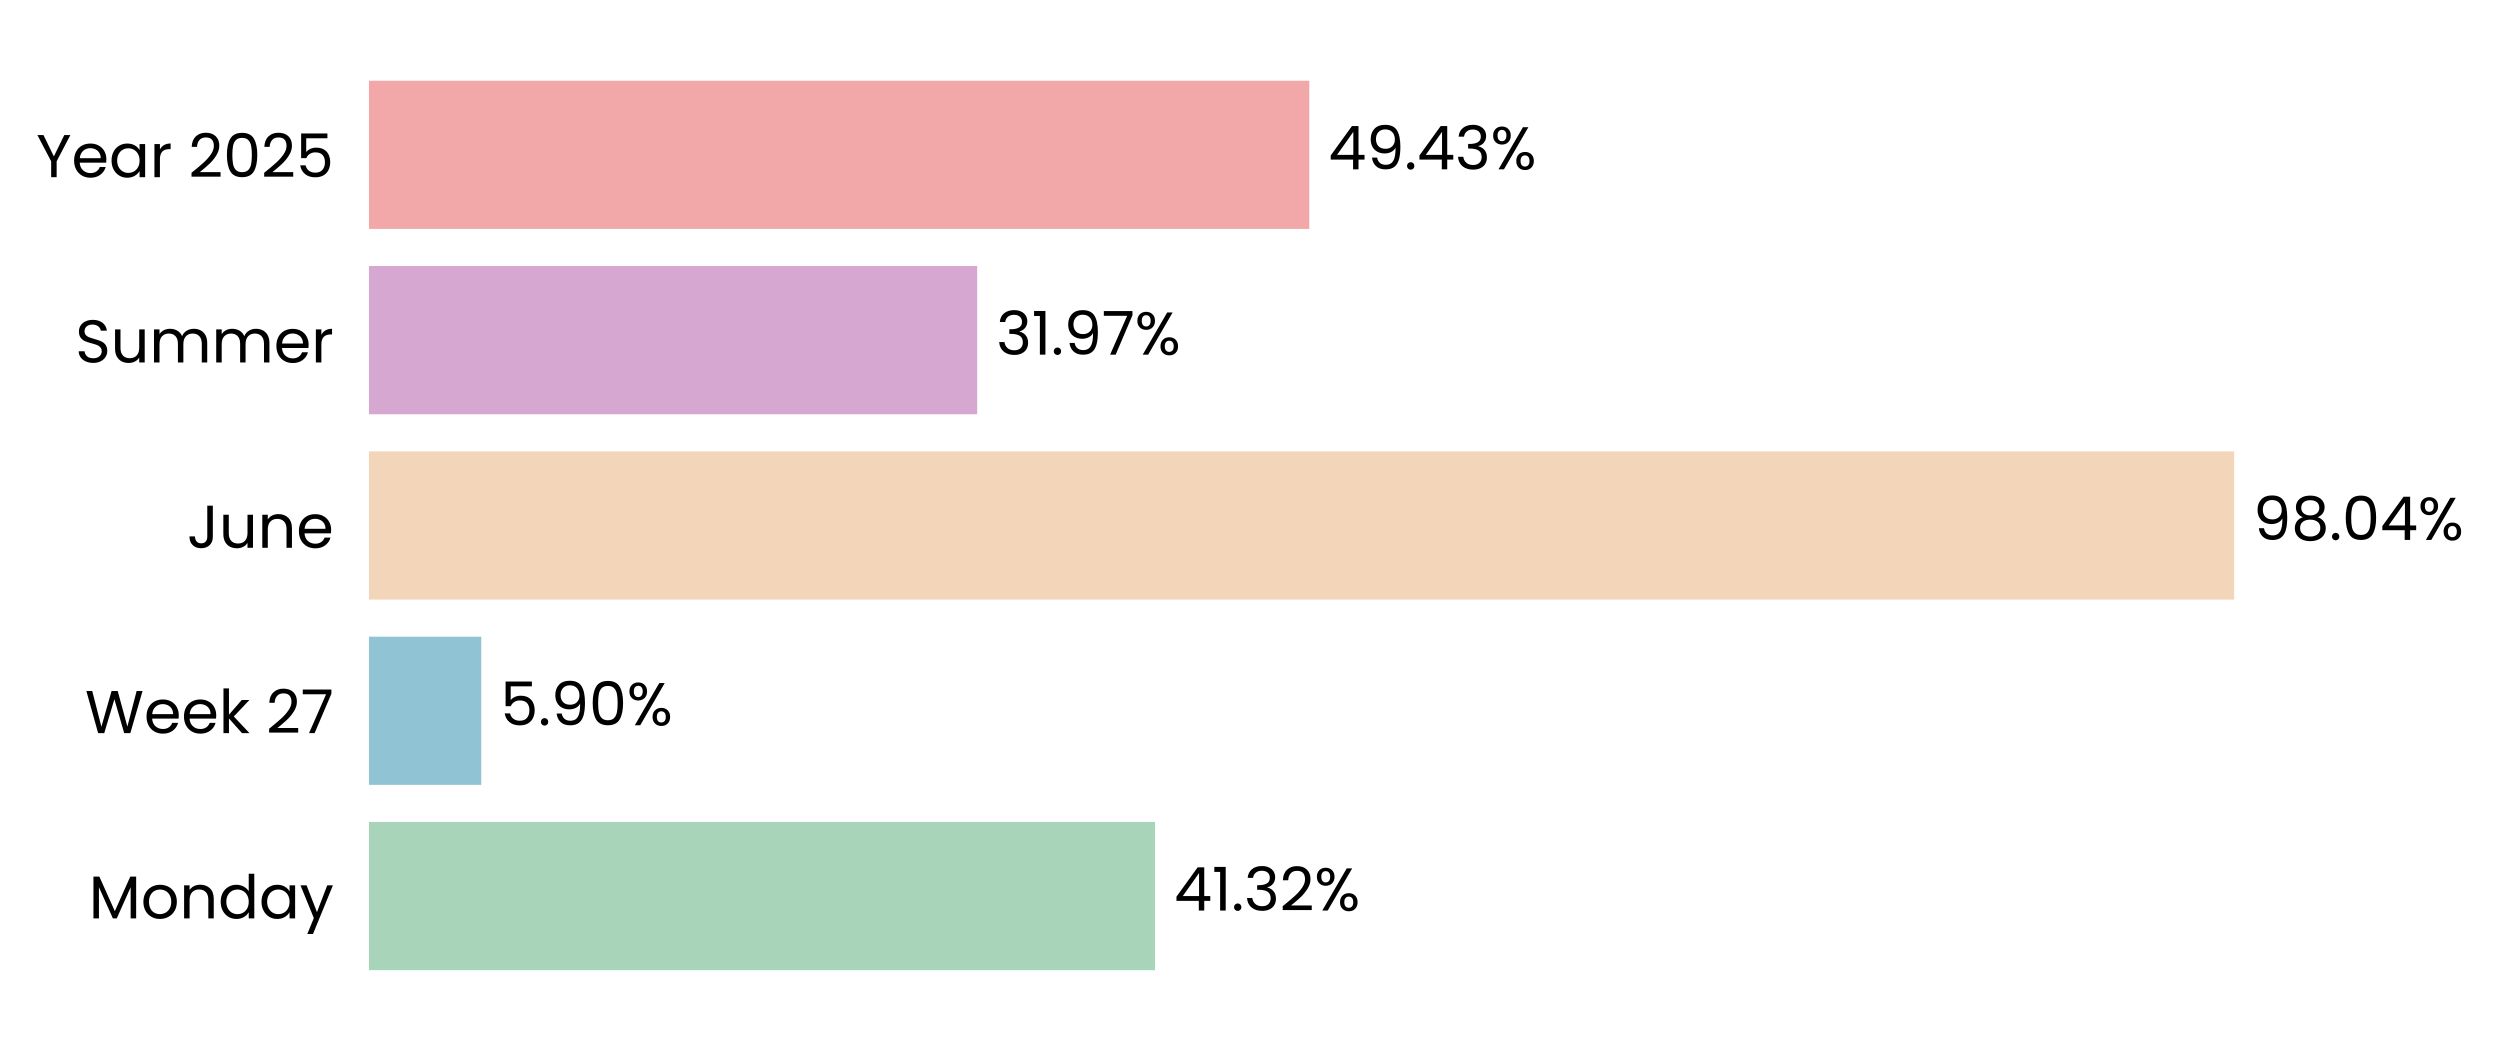
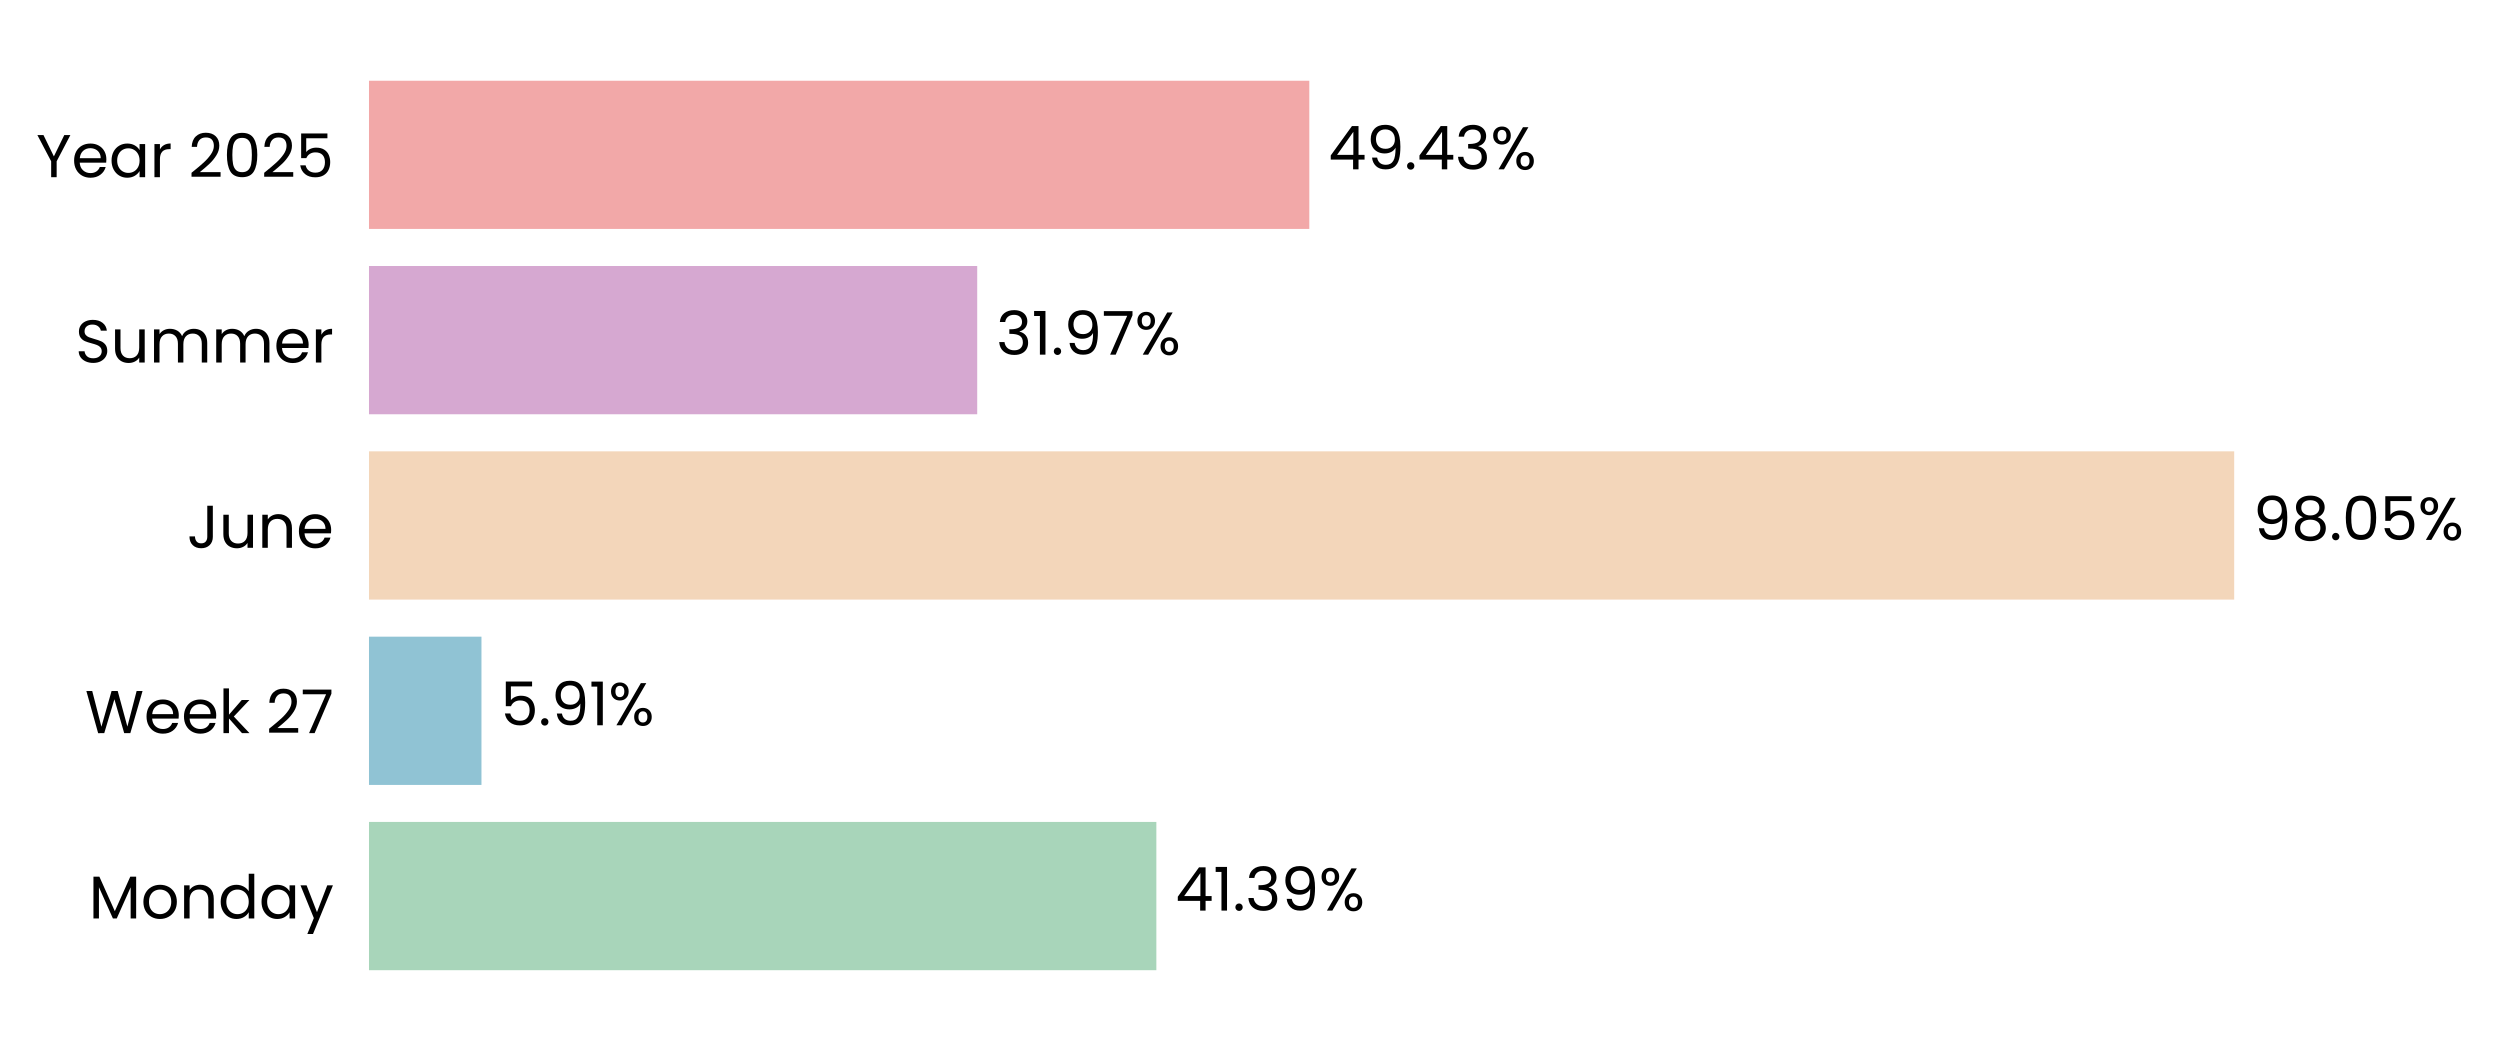
- <svg xmlns="http://www.w3.org/2000/svg" xmlns:xlink="http://www.w3.org/1999/xlink" width="496.716pt" height="208.8pt" viewBox="0 0 496.716 208.8" version="1.1">
+ <svg xmlns="http://www.w3.org/2000/svg" xmlns:xlink="http://www.w3.org/1999/xlink" width="496.703pt" height="208.8pt" viewBox="0 0 496.703 208.8" version="1.1">
  <defs>
    <style type="text/css">*{stroke-linejoin: round; stroke-linecap: butt}</style>
  </defs>
  <g id="figure_1">
    <g id="patch_1">
-       <path d="M 0 208.8  L 496.716 208.8  L 496.716 0  L 0 0  L 0 208.8  z " style="fill: none" />
+       <path d="M 0 208.8  L 496.703 208.8  L 496.703 0  L 0 0  L 0 208.8  z " style="fill: none" />
    </g>
    <g id="axes_1">
      <g id="patch_2">
-         <path d="M 73.311 201.6  L 451.285 201.6  L 451.285 7.2  L 73.311 7.2  L 73.311 201.6  z " style="fill: none" />
+         <path d="M 73.311 201.6  L 451.276 201.6  L 451.276 7.2  L 73.311 7.2  L 73.311 201.6  z " style="fill: none" />
      </g>
      <g id="patch_3">
-         <path d="M 73.311 192.764  L 229.488 192.764  L 229.488 163.309  L 73.311 163.309  z " clip-path="url(#p63bbded85b)" style="fill: #a8d5ba" />
+         <path d="M 73.311 192.764  L 229.747 192.764  L 229.747 163.309  L 73.311 163.309  z " clip-path="url(#p9912f6ea61)" style="fill: #a8d5ba" />
      </g>
      <g id="patch_4">
-         <path d="M 73.311 155.945  L 95.622 155.945  L 95.622 126.491  L 73.311 126.491  z " clip-path="url(#p63bbded85b)" style="fill: #90c3d4" />
+         <path d="M 73.311 155.945  L 95.659 155.945  L 95.659 126.491  L 73.311 126.491  z " clip-path="url(#p9912f6ea61)" style="fill: #90c3d4" />
      </g>
      <g id="patch_5">
-         <path d="M 73.311 119.127  L 443.892 119.127  L 443.892 89.673  L 73.311 89.673  z " clip-path="url(#p63bbded85b)" style="fill: #f3d6ba" />
+         <path d="M 73.311 119.127  L 443.892 119.127  L 443.892 89.673  L 73.311 89.673  z " clip-path="url(#p9912f6ea61)" style="fill: #f3d6ba" />
      </g>
      <g id="patch_6">
-         <path d="M 73.311 82.309  L 194.153 82.309  L 194.153 52.855  L 73.311 52.855  z " clip-path="url(#p63bbded85b)" style="fill: #d6a8d1" />
+         <path d="M 73.311 82.309  L 194.153 82.309  L 194.153 52.855  L 73.311 52.855  z " clip-path="url(#p9912f6ea61)" style="fill: #d6a8d1" />
      </g>
      <g id="patch_7">
-         <path d="M 73.311 45.491  L 260.137 45.491  L 260.137 16.036  L 73.311 16.036  z " clip-path="url(#p63bbded85b)" style="fill: #f2a8a8" />
+         <path d="M 73.311 45.491  L 260.134 45.491  L 260.134 16.036  L 73.311 16.036  z " clip-path="url(#p9912f6ea61)" style="fill: #f2a8a8" />
      </g>
      <g id="matplotlib.axis_1">
        <g id="ytick_1">
          <g id="text_1">
            <g transform="translate(17.64187 182.4764) scale(0.12 -0.12)">
              <defs>
                <path id="Poppins-Regular-4d" d="M 5018 4429  L 5018 0  L 4435 0  L 4435 3302  L 2963 0  L 2554 0  L 1075 3309  L 1075 0  L 493 0  L 493 4429  L 1120 4429  L 2758 768  L 4397 4429  L 5018 4429  z " transform="scale(0.015625)" />
                <path id="Poppins-Regular-6f" d="M 2022 -58  Q 1530 -58 1130 166  Q 730 390 502 803  Q 275 1216 275 1760  Q 275 2298 508 2710  Q 742 3123 1145 3344  Q 1549 3565 2048 3565  Q 2547 3565 2950 3344  Q 3354 3123 3587 2713  Q 3821 2304 3821 1760  Q 3821 1216 3581 803  Q 3341 390 2931 166  Q 2522 -58 2022 -58  z M 2022 454  Q 2336 454 2611 601  Q 2886 749 3056 1043  Q 3226 1338 3226 1760  Q 3226 2182 3059 2476  Q 2893 2771 2624 2915  Q 2355 3059 2042 3059  Q 1722 3059 1456 2915  Q 1190 2771 1030 2476  Q 870 2182 870 1760  Q 870 1331 1027 1036  Q 1184 742 1446 598  Q 1709 454 2022 454  z " transform="scale(0.015625)" />
                <path id="Poppins-Regular-6e" d="M 2202 3571  Q 2842 3571 3238 3184  Q 3635 2797 3635 2067  L 3635 0  L 3059 0  L 3059 1984  Q 3059 2509 2796 2787  Q 2534 3066 2080 3066  Q 1619 3066 1347 2778  Q 1075 2490 1075 1939  L 1075 0  L 493 0  L 493 3507  L 1075 3507  L 1075 3008  Q 1248 3277 1545 3424  Q 1843 3571 2202 3571  z " transform="scale(0.015625)" />
                <path id="Poppins-Regular-64" d="M 275 1766  Q 275 2304 492 2710  Q 710 3117 1091 3341  Q 1472 3565 1946 3565  Q 2355 3565 2707 3376  Q 3059 3187 3245 2880  L 3245 4736  L 3834 4736  L 3834 0  L 3245 0  L 3245 659  Q 3072 346 2733 144  Q 2394 -58 1939 -58  Q 1472 -58 1091 172  Q 710 403 492 819  Q 275 1235 275 1766  z M 3245 1760  Q 3245 2157 3085 2451  Q 2925 2746 2653 2902  Q 2381 3059 2054 3059  Q 1728 3059 1459 2905  Q 1190 2752 1030 2457  Q 870 2163 870 1766  Q 870 1363 1030 1065  Q 1190 768 1459 611  Q 1728 454 2054 454  Q 2381 454 2653 611  Q 2925 768 3085 1065  Q 3245 1363 3245 1760  z " transform="scale(0.015625)" />
                <path id="Poppins-Regular-61" d="M 275 1766  Q 275 2304 492 2710  Q 710 3117 1091 3341  Q 1472 3565 1939 3565  Q 2400 3565 2739 3366  Q 3078 3168 3245 2867  L 3245 3507  L 3834 3507  L 3834 0  L 3245 0  L 3245 653  Q 3072 346 2729 144  Q 2387 -58 1933 -58  Q 1466 -58 1088 172  Q 710 403 492 819  Q 275 1235 275 1766  z M 3245 1760  Q 3245 2157 3085 2451  Q 2925 2746 2653 2902  Q 2381 3059 2054 3059  Q 1728 3059 1459 2905  Q 1190 2752 1030 2457  Q 870 2163 870 1766  Q 870 1363 1030 1065  Q 1190 768 1459 611  Q 1728 454 2054 454  Q 2381 454 2653 611  Q 2925 768 3085 1065  Q 3245 1363 3245 1760  z " transform="scale(0.015625)" />
                <path id="Poppins-Regular-79" d="M 3514 3507  L 1402 -1651  L 800 -1651  L 1491 38  L 77 3507  L 723 3507  L 1824 666  L 2912 3507  L 3514 3507  z " transform="scale(0.015625)" />
              </defs>
              <use xlink:href="#Poppins-Regular-4d" />
              <use xlink:href="#Poppins-Regular-6f" transform="translate(86.09999 0)" />
              <use xlink:href="#Poppins-Regular-6e" transform="translate(150.1 0)" />
              <use xlink:href="#Poppins-Regular-64" transform="translate(214.1 0)" />
              <use xlink:href="#Poppins-Regular-61" transform="translate(281.7 0)" />
              <use xlink:href="#Poppins-Regular-79" transform="translate(349.2999 0)" />
            </g>
          </g>
        </g>
        <g id="ytick_2">
          <g id="text_2">
            <g transform="translate(16.88437 145.6582) scale(0.12 -0.12)">
              <defs>
                <path id="Poppins-Regular-57" d="M 6099 4461  L 4806 0  L 4154 0  L 3117 3590  L 2042 0  L 1395 -6  L 147 4461  L 768 4461  L 1741 678  L 2816 4461  L 3469 4461  L 4493 691  L 5472 4461  L 6099 4461  z " transform="scale(0.015625)" />
                <path id="Poppins-Regular-65" d="M 3693 1888  Q 3693 1722 3674 1536  L 870 1536  Q 902 1018 1225 726  Q 1549 435 2010 435  Q 2387 435 2640 611  Q 2893 787 2995 1082  L 3622 1082  Q 3482 576 3059 259  Q 2637 -58 2010 -58  Q 1510 -58 1116 166  Q 723 390 499 803  Q 275 1216 275 1760  Q 275 2304 492 2713  Q 710 3123 1104 3344  Q 1498 3565 2010 3565  Q 2509 3565 2893 3347  Q 3277 3130 3485 2749  Q 3693 2368 3693 1888  z M 3091 2010  Q 3091 2342 2944 2582  Q 2797 2822 2544 2947  Q 2291 3072 1984 3072  Q 1542 3072 1232 2790  Q 922 2509 877 2010  L 3091 2010  z " transform="scale(0.015625)" />
                <path id="Poppins-Regular-6b" d="M 2451 0  L 1075 1549  L 1075 0  L 493 0  L 493 4736  L 1075 4736  L 1075 1952  L 2426 3507  L 3238 3507  L 1587 1760  L 3245 0  L 2451 0  z " transform="scale(0.015625)" />
                <path id="Poppins-Regular-20" transform="scale(0.015625)" />
                <path id="Poppins-Regular-32" d="M 326 467  Q 1139 1120 1600 1539  Q 2061 1958 2377 2416  Q 2694 2874 2694 3315  Q 2694 3731 2492 3971  Q 2291 4211 1843 4211  Q 1408 4211 1168 3939  Q 928 3667 909 3213  L 346 3213  Q 371 3930 780 4320  Q 1190 4710 1837 4710  Q 2496 4710 2883 4345  Q 3270 3981 3270 3341  Q 3270 2810 2953 2307  Q 2637 1805 2233 1424  Q 1830 1043 1203 538  L 3405 538  L 3405 51  L 326 51  L 326 467  z " transform="scale(0.015625)" />
                <path id="Poppins-Regular-37" d="M 3245 4173  L 1466 0  L 877 0  L 2682 4115  L 211 4115  L 211 4614  L 3245 4614  L 3245 4173  z " transform="scale(0.015625)" />
              </defs>
              <use xlink:href="#Poppins-Regular-57" />
              <use xlink:href="#Poppins-Regular-65" transform="translate(97.59999 0)" />
              <use xlink:href="#Poppins-Regular-65" transform="translate(159.6 0)" />
              <use xlink:href="#Poppins-Regular-6b" transform="translate(221.6 0)" />
              <use xlink:href="#Poppins-Regular-20" transform="translate(273.0999 0)" />
              <use xlink:href="#Poppins-Regular-32" transform="translate(299.7999 0)" />
              <use xlink:href="#Poppins-Regular-37" transform="translate(357.2999 0)" />
            </g>
          </g>
        </g>
        <g id="ytick_3">
          <g id="text_3">
            <g transform="translate(37.15125 108.84) scale(0.12 -0.12)">
              <defs>
                <path id="Poppins-Regular-4a" d="M 2739 4461  L 2739 1165  Q 2739 614 2400 284  Q 2061 -45 1504 -45  Q 941 -45 601 291  Q 262 627 262 1210  L 845 1210  Q 851 883 1014 678  Q 1178 474 1504 474  Q 1830 474 1990 669  Q 2150 864 2150 1165  L 2150 4461  L 2739 4461  z " transform="scale(0.015625)" />
                <path id="Poppins-Regular-75" d="M 3603 3507  L 3603 0  L 3021 0  L 3021 518  Q 2854 250 2556 99  Q 2259 -51 1901 -51  Q 1491 -51 1164 118  Q 838 288 649 627  Q 461 966 461 1453  L 461 3507  L 1037 3507  L 1037 1530  Q 1037 1011 1299 732  Q 1562 454 2016 454  Q 2483 454 2752 742  Q 3021 1030 3021 1581  L 3021 3507  L 3603 3507  z " transform="scale(0.015625)" />
              </defs>
              <use xlink:href="#Poppins-Regular-4a" />
              <use xlink:href="#Poppins-Regular-75" transform="translate(52.99999 0)" />
              <use xlink:href="#Poppins-Regular-6e" transform="translate(117 0)" />
              <use xlink:href="#Poppins-Regular-65" transform="translate(181 0)" />
            </g>
          </g>
        </g>
        <g id="ytick_4">
          <g id="text_4">
            <g transform="translate(14.95125 72.02182) scale(0.12 -0.12)">
              <defs>
                <path id="Poppins-Regular-53" d="M 1907 -45  Q 1466 -45 1117 112  Q 768 269 569 547  Q 371 826 365 1190  L 986 1190  Q 1018 877 1245 662  Q 1472 448 1907 448  Q 2323 448 2563 656  Q 2803 864 2803 1190  Q 2803 1446 2662 1606  Q 2522 1766 2310 1849  Q 2099 1933 1741 2029  Q 1299 2144 1033 2259  Q 768 2374 579 2620  Q 390 2867 390 3283  Q 390 3648 576 3929  Q 762 4211 1098 4364  Q 1434 4518 1869 4518  Q 2496 4518 2896 4204  Q 3296 3891 3347 3373  L 2707 3373  Q 2675 3629 2438 3824  Q 2202 4019 1811 4019  Q 1446 4019 1216 3830  Q 986 3642 986 3302  Q 986 3059 1123 2905  Q 1261 2752 1462 2672  Q 1664 2592 2029 2490  Q 2470 2368 2739 2249  Q 3008 2131 3200 1884  Q 3392 1638 3392 1216  Q 3392 890 3219 602  Q 3046 314 2707 134  Q 2368 -45 1907 -45  z " transform="scale(0.015625)" />
                <path id="Poppins-Regular-6d" d="M 4710 3571  Q 5120 3571 5440 3401  Q 5760 3232 5945 2893  Q 6131 2554 6131 2067  L 6131 0  L 5555 0  L 5555 1984  Q 5555 2509 5296 2787  Q 5037 3066 4595 3066  Q 4141 3066 3872 2774  Q 3603 2483 3603 1933  L 3603 0  L 3027 0  L 3027 1984  Q 3027 2509 2768 2787  Q 2509 3066 2067 3066  Q 1613 3066 1344 2774  Q 1075 2483 1075 1933  L 1075 0  L 493 0  L 493 3507  L 1075 3507  L 1075 3002  Q 1248 3277 1539 3424  Q 1830 3571 2182 3571  Q 2624 3571 2963 3372  Q 3302 3174 3469 2790  Q 3616 3162 3955 3366  Q 4294 3571 4710 3571  z " transform="scale(0.015625)" />
                <path id="Poppins-Regular-72" d="M 1075 2938  Q 1229 3238 1513 3404  Q 1798 3571 2208 3571  L 2208 2970  L 2054 2970  Q 1075 2970 1075 1907  L 1075 0  L 493 0  L 493 3507  L 1075 3507  L 1075 2938  z " transform="scale(0.015625)" />
              </defs>
              <use xlink:href="#Poppins-Regular-53" />
              <use xlink:href="#Poppins-Regular-75" transform="translate(58.7 0)" />
              <use xlink:href="#Poppins-Regular-6d" transform="translate(122.7 0)" />
              <use xlink:href="#Poppins-Regular-6d" transform="translate(225.7 0)" />
              <use xlink:href="#Poppins-Regular-65" transform="translate(328.7 0)" />
              <use xlink:href="#Poppins-Regular-72" transform="translate(390.6999 0)" />
            </g>
          </g>
        </g>
        <g id="ytick_5">
          <g id="text_5">
            <g transform="translate(7.2 35.20364) scale(0.12 -0.12)">
              <defs>
                <path id="Poppins-Regular-59" d="M 3616 4461  L 2163 1683  L 2163 0  L 1581 0  L 1581 1683  L 122 4461  L 768 4461  L 1869 2202  L 2970 4461  L 3616 4461  z " transform="scale(0.015625)" />
                <path id="Poppins-Regular-30" d="M 397 2362  Q 397 3462 755 4080  Q 1114 4698 2010 4698  Q 2899 4698 3257 4080  Q 3616 3462 3616 2362  Q 3616 1242 3257 621  Q 2899 0 2010 0  Q 1114 0 755 621  Q 397 1242 397 2362  z M 3040 2362  Q 3040 2918 2966 3305  Q 2893 3693 2665 3929  Q 2438 4166 2010 4166  Q 1574 4166 1347 3929  Q 1120 3693 1046 3305  Q 973 2918 973 2362  Q 973 1786 1046 1395  Q 1120 1005 1347 768  Q 1574 531 2010 531  Q 2438 531 2665 768  Q 2893 1005 2966 1395  Q 3040 1786 3040 2362  z " transform="scale(0.015625)" />
                <path id="Poppins-Regular-35" d="M 3347 4122  L 1101 4122  L 1101 2662  Q 1248 2867 1536 2998  Q 1824 3130 2157 3130  Q 2688 3130 3021 2909  Q 3354 2688 3498 2339  Q 3642 1990 3642 1600  Q 3642 1139 3469 774  Q 3296 410 2941 198  Q 2586 -13 2061 -13  Q 1389 -13 973 332  Q 557 678 467 1254  L 1037 1254  Q 1120 890 1389 685  Q 1658 480 2067 480  Q 2573 480 2829 784  Q 3085 1088 3085 1587  Q 3085 2086 2829 2358  Q 2573 2630 2074 2630  Q 1734 2630 1481 2467  Q 1229 2304 1114 2022  L 563 2022  L 563 4634  L 3347 4634  L 3347 4122  z " transform="scale(0.015625)" />
              </defs>
              <use xlink:href="#Poppins-Regular-59" />
              <use xlink:href="#Poppins-Regular-65" transform="translate(58.39999 0)" />
              <use xlink:href="#Poppins-Regular-61" transform="translate(120.4 0)" />
              <use xlink:href="#Poppins-Regular-72" transform="translate(188 0)" />
              <use xlink:href="#Poppins-Regular-20" transform="translate(225.3 0)" />
              <use xlink:href="#Poppins-Regular-32" transform="translate(252 0)" />
              <use xlink:href="#Poppins-Regular-30" transform="translate(309.4999 0)" />
              <use xlink:href="#Poppins-Regular-32" transform="translate(372.2999 0)" />
              <use xlink:href="#Poppins-Regular-35" transform="translate(429.7999 0)" />
            </g>
          </g>
        </g>
      </g>
      <g id="text_6">
-         <g transform="translate(233.2678 180.9164) scale(0.12 -0.12)">
+         <g transform="translate(233.5265 180.9164) scale(0.12 -0.12)">
          <defs>
            <path id="Poppins-Regular-34" d="M 256 1030  L 256 1472  L 2502 4582  L 3200 4582  L 3200 1536  L 3840 1536  L 3840 1030  L 3200 1030  L 3200 0  L 2624 0  L 2624 1030  L 256 1030  z M 2650 3974  L 928 1536  L 2650 1536  L 2650 3974  z " transform="scale(0.015625)" />
            <path id="Poppins-Regular-31" d="M 243 4096  L 243 4627  L 1446 4627  L 1446 0  L 858 0  L 858 4096  L 243 4096  z " transform="scale(0.015625)" />
            <path id="Poppins-Regular-2e" d="M 678 -38  Q 512 -38 397 77  Q 282 192 282 358  Q 282 525 397 640  Q 512 755 678 755  Q 838 755 950 640  Q 1062 525 1062 358  Q 1062 192 950 77  Q 838 -38 678 -38  z " transform="scale(0.015625)" />
            <path id="Poppins-Regular-33" d="M 384 3462  Q 429 4051 838 4384  Q 1248 4717 1901 4717  Q 2336 4717 2653 4560  Q 2970 4403 3133 4134  Q 3296 3866 3296 3526  Q 3296 3130 3069 2842  Q 2842 2554 2477 2470  L 2477 2438  Q 2893 2336 3136 2035  Q 3379 1734 3379 1248  Q 3379 883 3212 592  Q 3046 301 2713 134  Q 2381 -32 1914 -32  Q 1235 -32 800 323  Q 365 678 314 1331  L 877 1331  Q 922 947 1190 704  Q 1459 461 1907 461  Q 2355 461 2588 694  Q 2822 928 2822 1299  Q 2822 1779 2502 1990  Q 2182 2202 1536 2202  L 1389 2202  L 1389 2688  L 1542 2688  Q 2131 2694 2432 2883  Q 2733 3072 2733 3469  Q 2733 3808 2512 4013  Q 2291 4218 1882 4218  Q 1485 4218 1241 4013  Q 998 3808 954 3462  L 384 3462  z " transform="scale(0.015625)" />
+             <path id="Poppins-Regular-39" d="M 1146 1242  Q 1210 877 1443 678  Q 1677 480 2074 480  Q 2605 480 2857 896  Q 3110 1312 3098 2298  Q 2963 2010 2649 1846  Q 2336 1683 1952 1683  Q 1523 1683 1187 1859  Q 851 2035 659 2374  Q 467 2714 467 3194  Q 467 3878 864 4297  Q 1261 4717 1990 4717  Q 2886 4717 3248 4134  Q 3610 3552 3610 2400  Q 3610 1594 3466 1069  Q 3322 544 2979 269  Q 2637 -6 2042 -6  Q 1389 -6 1024 346  Q 659 698 608 1242  L 1146 1242  z M 2048 2176  Q 2477 2176 2752 2441  Q 3027 2707 3027 3162  Q 3027 3642 2758 3936  Q 2490 4230 2003 4230  Q 1555 4230 1289 3948  Q 1024 3667 1024 3206  Q 1024 2739 1286 2457  Q 1549 2176 2048 2176  z " transform="scale(0.015625)" />
            <path id="Poppins-Regular-25" d="M 269 3584  Q 269 4019 531 4278  Q 794 4538 1203 4538  Q 1613 4538 1875 4278  Q 2138 4019 2138 3584  Q 2138 3142 1875 2883  Q 1613 2624 1203 2624  Q 794 2624 531 2883  Q 269 3142 269 3584  z M 4006 4467  L 1414 0  L 838 0  L 3430 4467  L 4006 4467  z M 1203 4179  Q 986 4179 861 4028  Q 736 3878 736 3584  Q 736 3290 861 3136  Q 986 2982 1203 2982  Q 1421 2982 1549 3139  Q 1677 3296 1677 3584  Q 1677 3878 1549 4028  Q 1421 4179 1203 4179  z M 2720 883  Q 2720 1325 2982 1584  Q 3245 1843 3654 1843  Q 4064 1843 4323 1584  Q 4582 1325 4582 883  Q 4582 448 4323 185  Q 4064 -77 3654 -77  Q 3245 -77 2982 182  Q 2720 442 2720 883  z M 3648 1478  Q 3430 1478 3302 1328  Q 3174 1178 3174 883  Q 3174 595 3302 444  Q 3430 294 3648 294  Q 3866 294 3994 444  Q 4122 595 4122 883  Q 4122 1178 3994 1328  Q 3866 1478 3648 1478  z " transform="scale(0.015625)" />
          </defs>
          <use xlink:href="#Poppins-Regular-34" />
          <use xlink:href="#Poppins-Regular-31" transform="translate(62.89999 0)" />
          <use xlink:href="#Poppins-Regular-2e" transform="translate(94.89998 0)" />
          <use xlink:href="#Poppins-Regular-33" transform="translate(115.9 0)" />
-           <use xlink:href="#Poppins-Regular-32" transform="translate(174.8 0)" />
-           <use xlink:href="#Poppins-Regular-25" transform="translate(232.2999 0)" />
+           <use xlink:href="#Poppins-Regular-39" transform="translate(174.8 0)" />
+           <use xlink:href="#Poppins-Regular-25" transform="translate(237.7999 0)" />
        </g>
      </g>
      <g id="text_7">
-         <g transform="translate(99.40197 144.0982) scale(0.12 -0.12)">
-           <defs>
-             <path id="Poppins-Regular-39" d="M 1146 1242  Q 1210 877 1443 678  Q 1677 480 2074 480  Q 2605 480 2857 896  Q 3110 1312 3098 2298  Q 2963 2010 2649 1846  Q 2336 1683 1952 1683  Q 1523 1683 1187 1859  Q 851 2035 659 2374  Q 467 2714 467 3194  Q 467 3878 864 4297  Q 1261 4717 1990 4717  Q 2886 4717 3248 4134  Q 3610 3552 3610 2400  Q 3610 1594 3466 1069  Q 3322 544 2979 269  Q 2637 -6 2042 -6  Q 1389 -6 1024 346  Q 659 698 608 1242  L 1146 1242  z M 2048 2176  Q 2477 2176 2752 2441  Q 3027 2707 3027 3162  Q 3027 3642 2758 3936  Q 2490 4230 2003 4230  Q 1555 4230 1289 3948  Q 1024 3667 1024 3206  Q 1024 2739 1286 2457  Q 1549 2176 2048 2176  z " transform="scale(0.015625)" />
-           </defs>
+         <g transform="translate(99.43884 144.0982) scale(0.12 -0.12)">
          <use xlink:href="#Poppins-Regular-35" />
          <use xlink:href="#Poppins-Regular-2e" transform="translate(62.79999 0)" />
          <use xlink:href="#Poppins-Regular-39" transform="translate(83.79997 0)" />
-           <use xlink:href="#Poppins-Regular-30" transform="translate(146.8 0)" />
-           <use xlink:href="#Poppins-Regular-25" transform="translate(209.5999 0)" />
+           <use xlink:href="#Poppins-Regular-31" transform="translate(146.8 0)" />
+           <use xlink:href="#Poppins-Regular-25" transform="translate(178.7999 0)" />
        </g>
      </g>
      <g id="text_8">
-         <g transform="translate(447.672 107.28) scale(0.12 -0.12)">
+         <g transform="translate(447.6717 107.28) scale(0.12 -0.12)">
          <defs>
            <path id="Poppins-Regular-38" d="M 1242 2406  Q 883 2547 691 2816  Q 499 3085 499 3469  Q 499 3814 672 4092  Q 845 4371 1187 4534  Q 1530 4698 2016 4698  Q 2502 4698 2844 4534  Q 3187 4371 3363 4092  Q 3539 3814 3539 3469  Q 3539 3098 3340 2819  Q 3142 2541 2797 2406  Q 3194 2285 3427 1981  Q 3661 1677 3661 1248  Q 3661 832 3456 521  Q 3251 211 2876 41  Q 2502 -128 2016 -128  Q 1530 -128 1162 41  Q 794 211 589 521  Q 384 832 384 1248  Q 384 1677 614 1984  Q 845 2291 1242 2406  z M 2976 3398  Q 2976 3789 2720 4000  Q 2464 4211 2016 4211  Q 1574 4211 1318 4000  Q 1062 3789 1062 3392  Q 1062 3034 1328 2816  Q 1594 2598 2016 2598  Q 2445 2598 2710 2819  Q 2976 3040 2976 3398  z M 2016 2150  Q 1542 2150 1241 1929  Q 941 1709 941 1267  Q 941 858 1232 608  Q 1523 358 2016 358  Q 2509 358 2797 608  Q 3085 858 3085 1267  Q 3085 1696 2790 1923  Q 2496 2150 2016 2150  z " transform="scale(0.015625)" />
          </defs>
          <use xlink:href="#Poppins-Regular-39" />
          <use xlink:href="#Poppins-Regular-38" transform="translate(62.99999 0)" />
          <use xlink:href="#Poppins-Regular-2e" transform="translate(126.1 0)" />
          <use xlink:href="#Poppins-Regular-30" transform="translate(147.1 0)" />
-           <use xlink:href="#Poppins-Regular-34" transform="translate(209.8999 0)" />
-           <use xlink:href="#Poppins-Regular-25" transform="translate(272.7999 0)" />
+           <use xlink:href="#Poppins-Regular-35" transform="translate(209.8999 0)" />
+           <use xlink:href="#Poppins-Regular-25" transform="translate(272.6999 0)" />
        </g>
      </g>
      <g id="text_9">
-         <g transform="translate(197.9326 70.46182) scale(0.12 -0.12)">
+         <g transform="translate(197.9325 70.46182) scale(0.12 -0.12)">
          <use xlink:href="#Poppins-Regular-33" />
          <use xlink:href="#Poppins-Regular-31" transform="translate(58.89999 0)" />
          <use xlink:href="#Poppins-Regular-2e" transform="translate(90.89998 0)" />
          <use xlink:href="#Poppins-Regular-39" transform="translate(111.9 0)" />
          <use xlink:href="#Poppins-Regular-37" transform="translate(174.8999 0)" />
          <use xlink:href="#Poppins-Regular-25" transform="translate(229.4999 0)" />
        </g>
      </g>
      <g id="text_10">
-         <g transform="translate(263.9171 33.64364) scale(0.12 -0.12)">
+         <g transform="translate(263.9133 33.64364) scale(0.12 -0.12)">
          <use xlink:href="#Poppins-Regular-34" />
          <use xlink:href="#Poppins-Regular-39" transform="translate(62.89999 0)" />
          <use xlink:href="#Poppins-Regular-2e" transform="translate(125.9 0)" />
          <use xlink:href="#Poppins-Regular-34" transform="translate(146.9 0)" />
          <use xlink:href="#Poppins-Regular-33" transform="translate(209.8 0)" />
          <use xlink:href="#Poppins-Regular-25" transform="translate(268.7 0)" />
        </g>
      </g>
    </g>
  </g>
  <defs>
-     <clipPath id="p63bbded85b">
-       <rect x="73.311" y="7.2" width="377.974" height="194.4" />
+     <clipPath id="p9912f6ea61">
+       <rect x="73.311" y="7.2" width="377.965" height="194.4" />
    </clipPath>
  </defs>
</svg>
